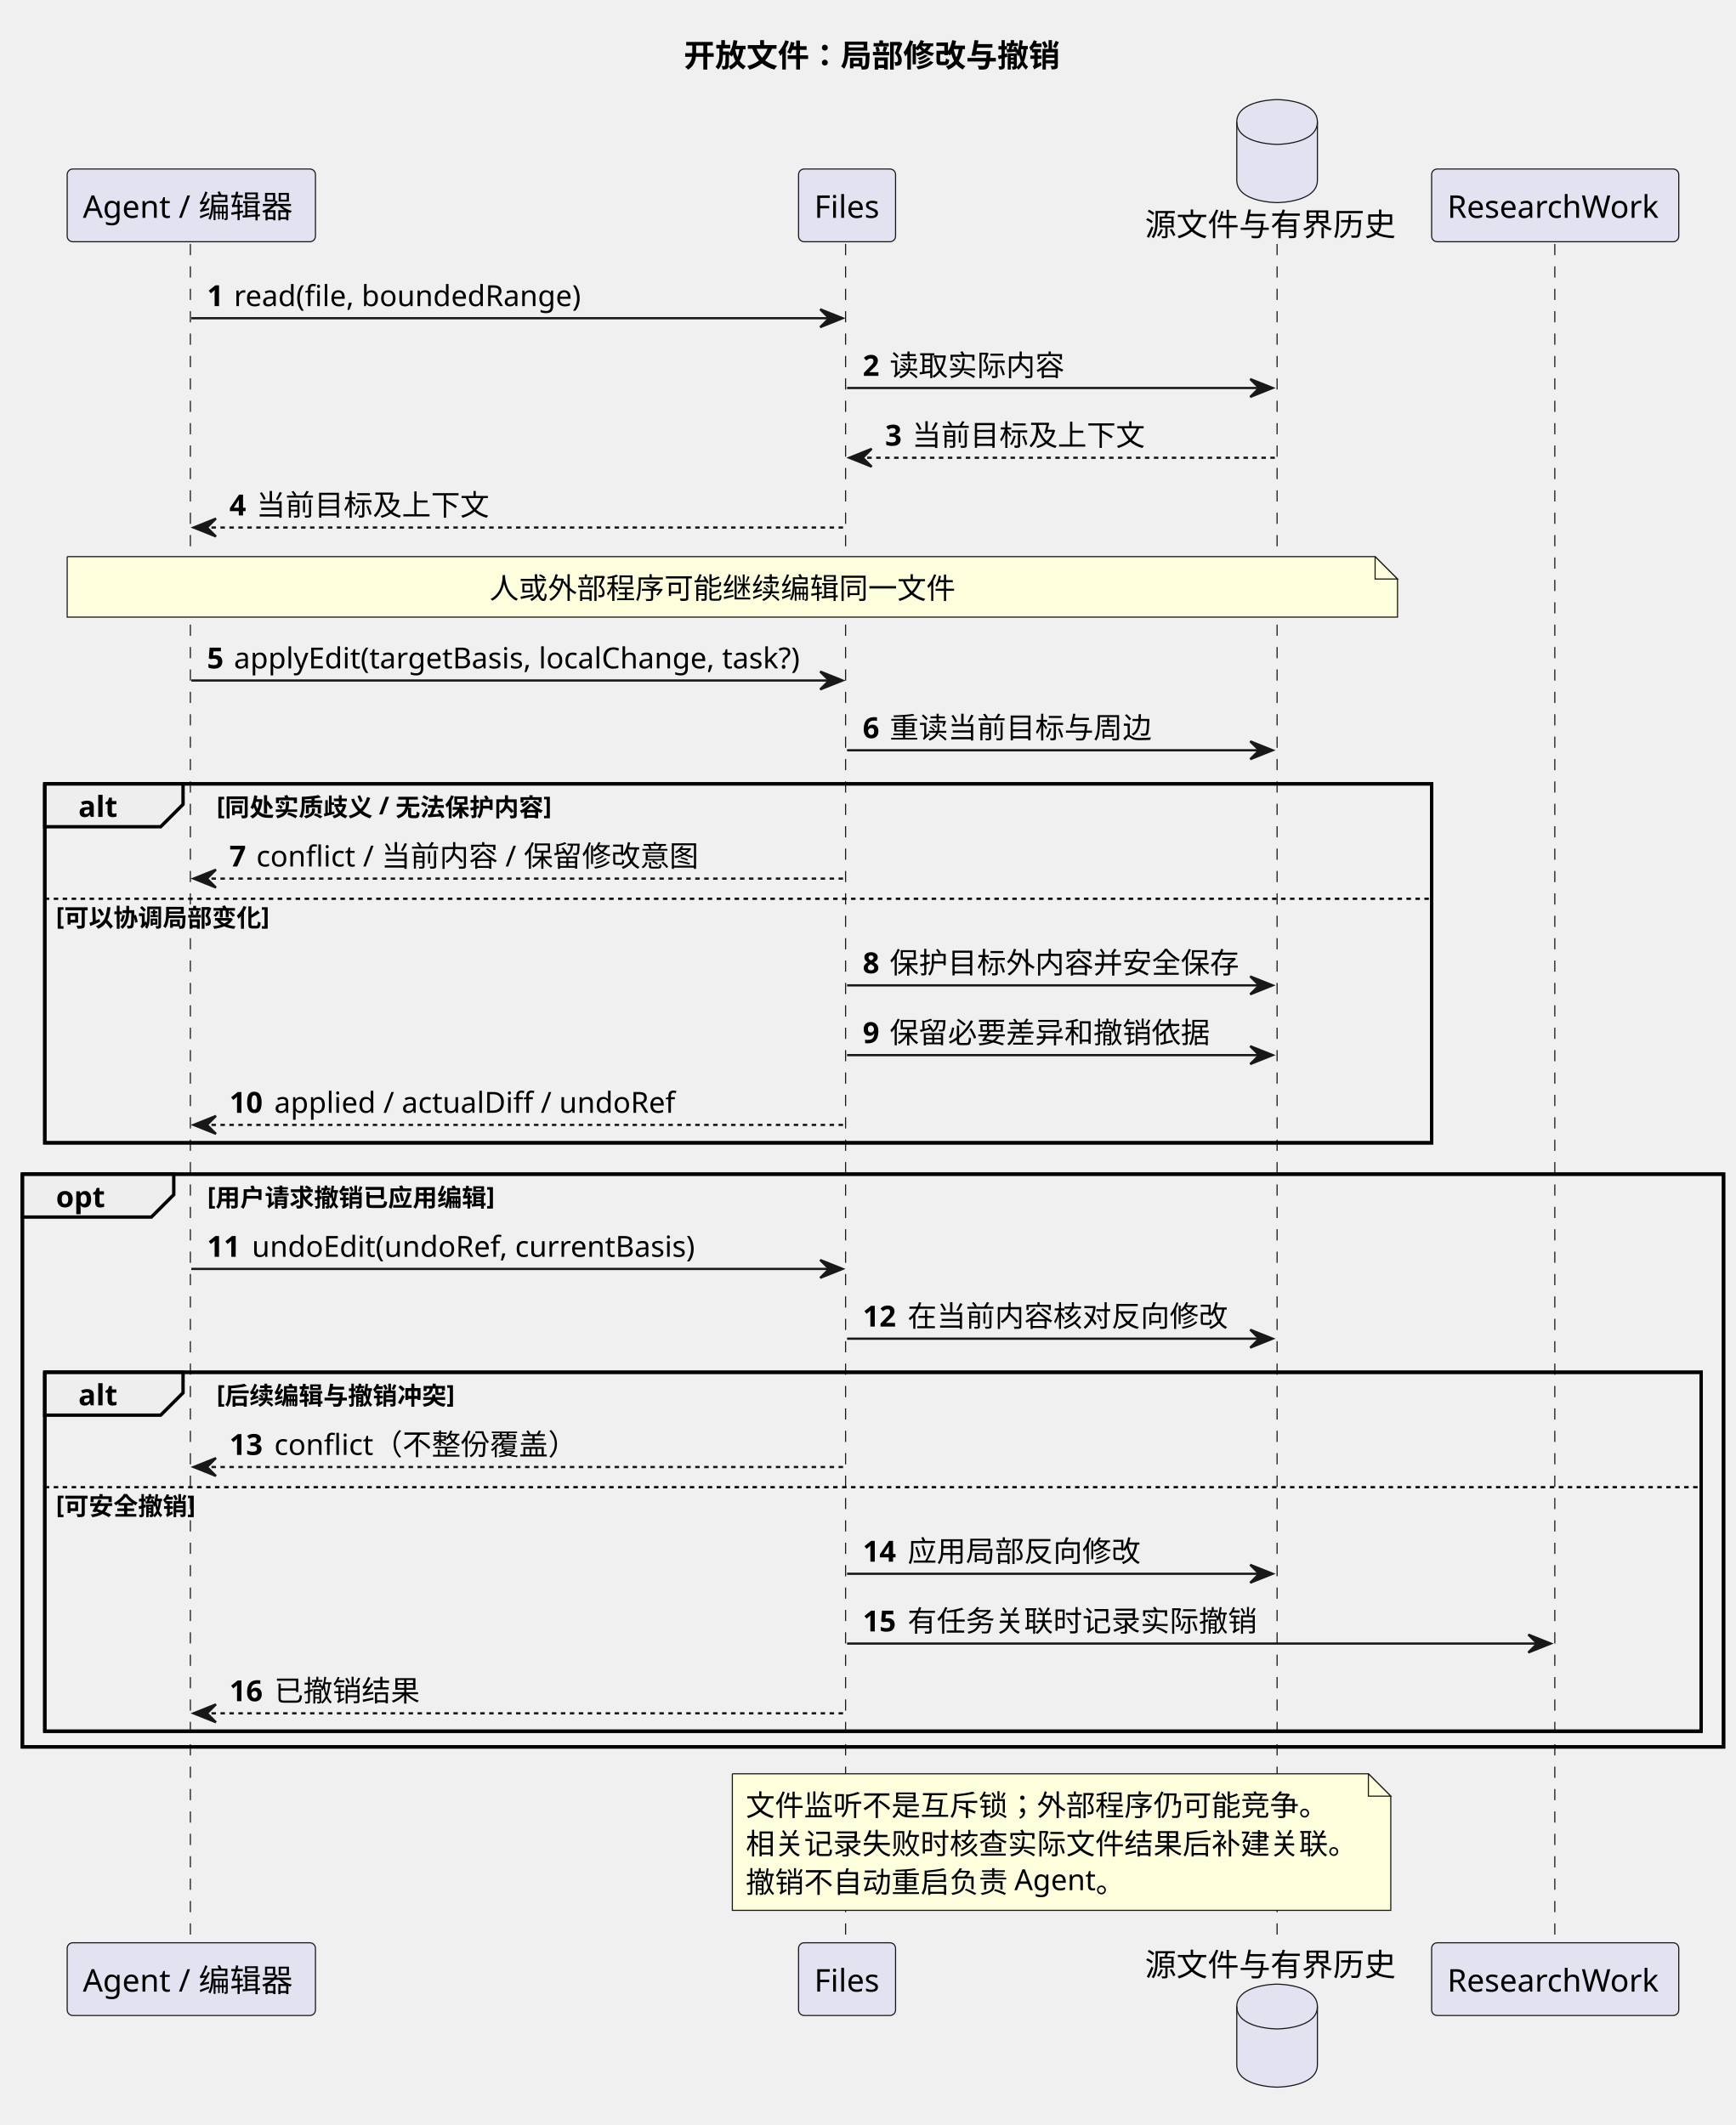
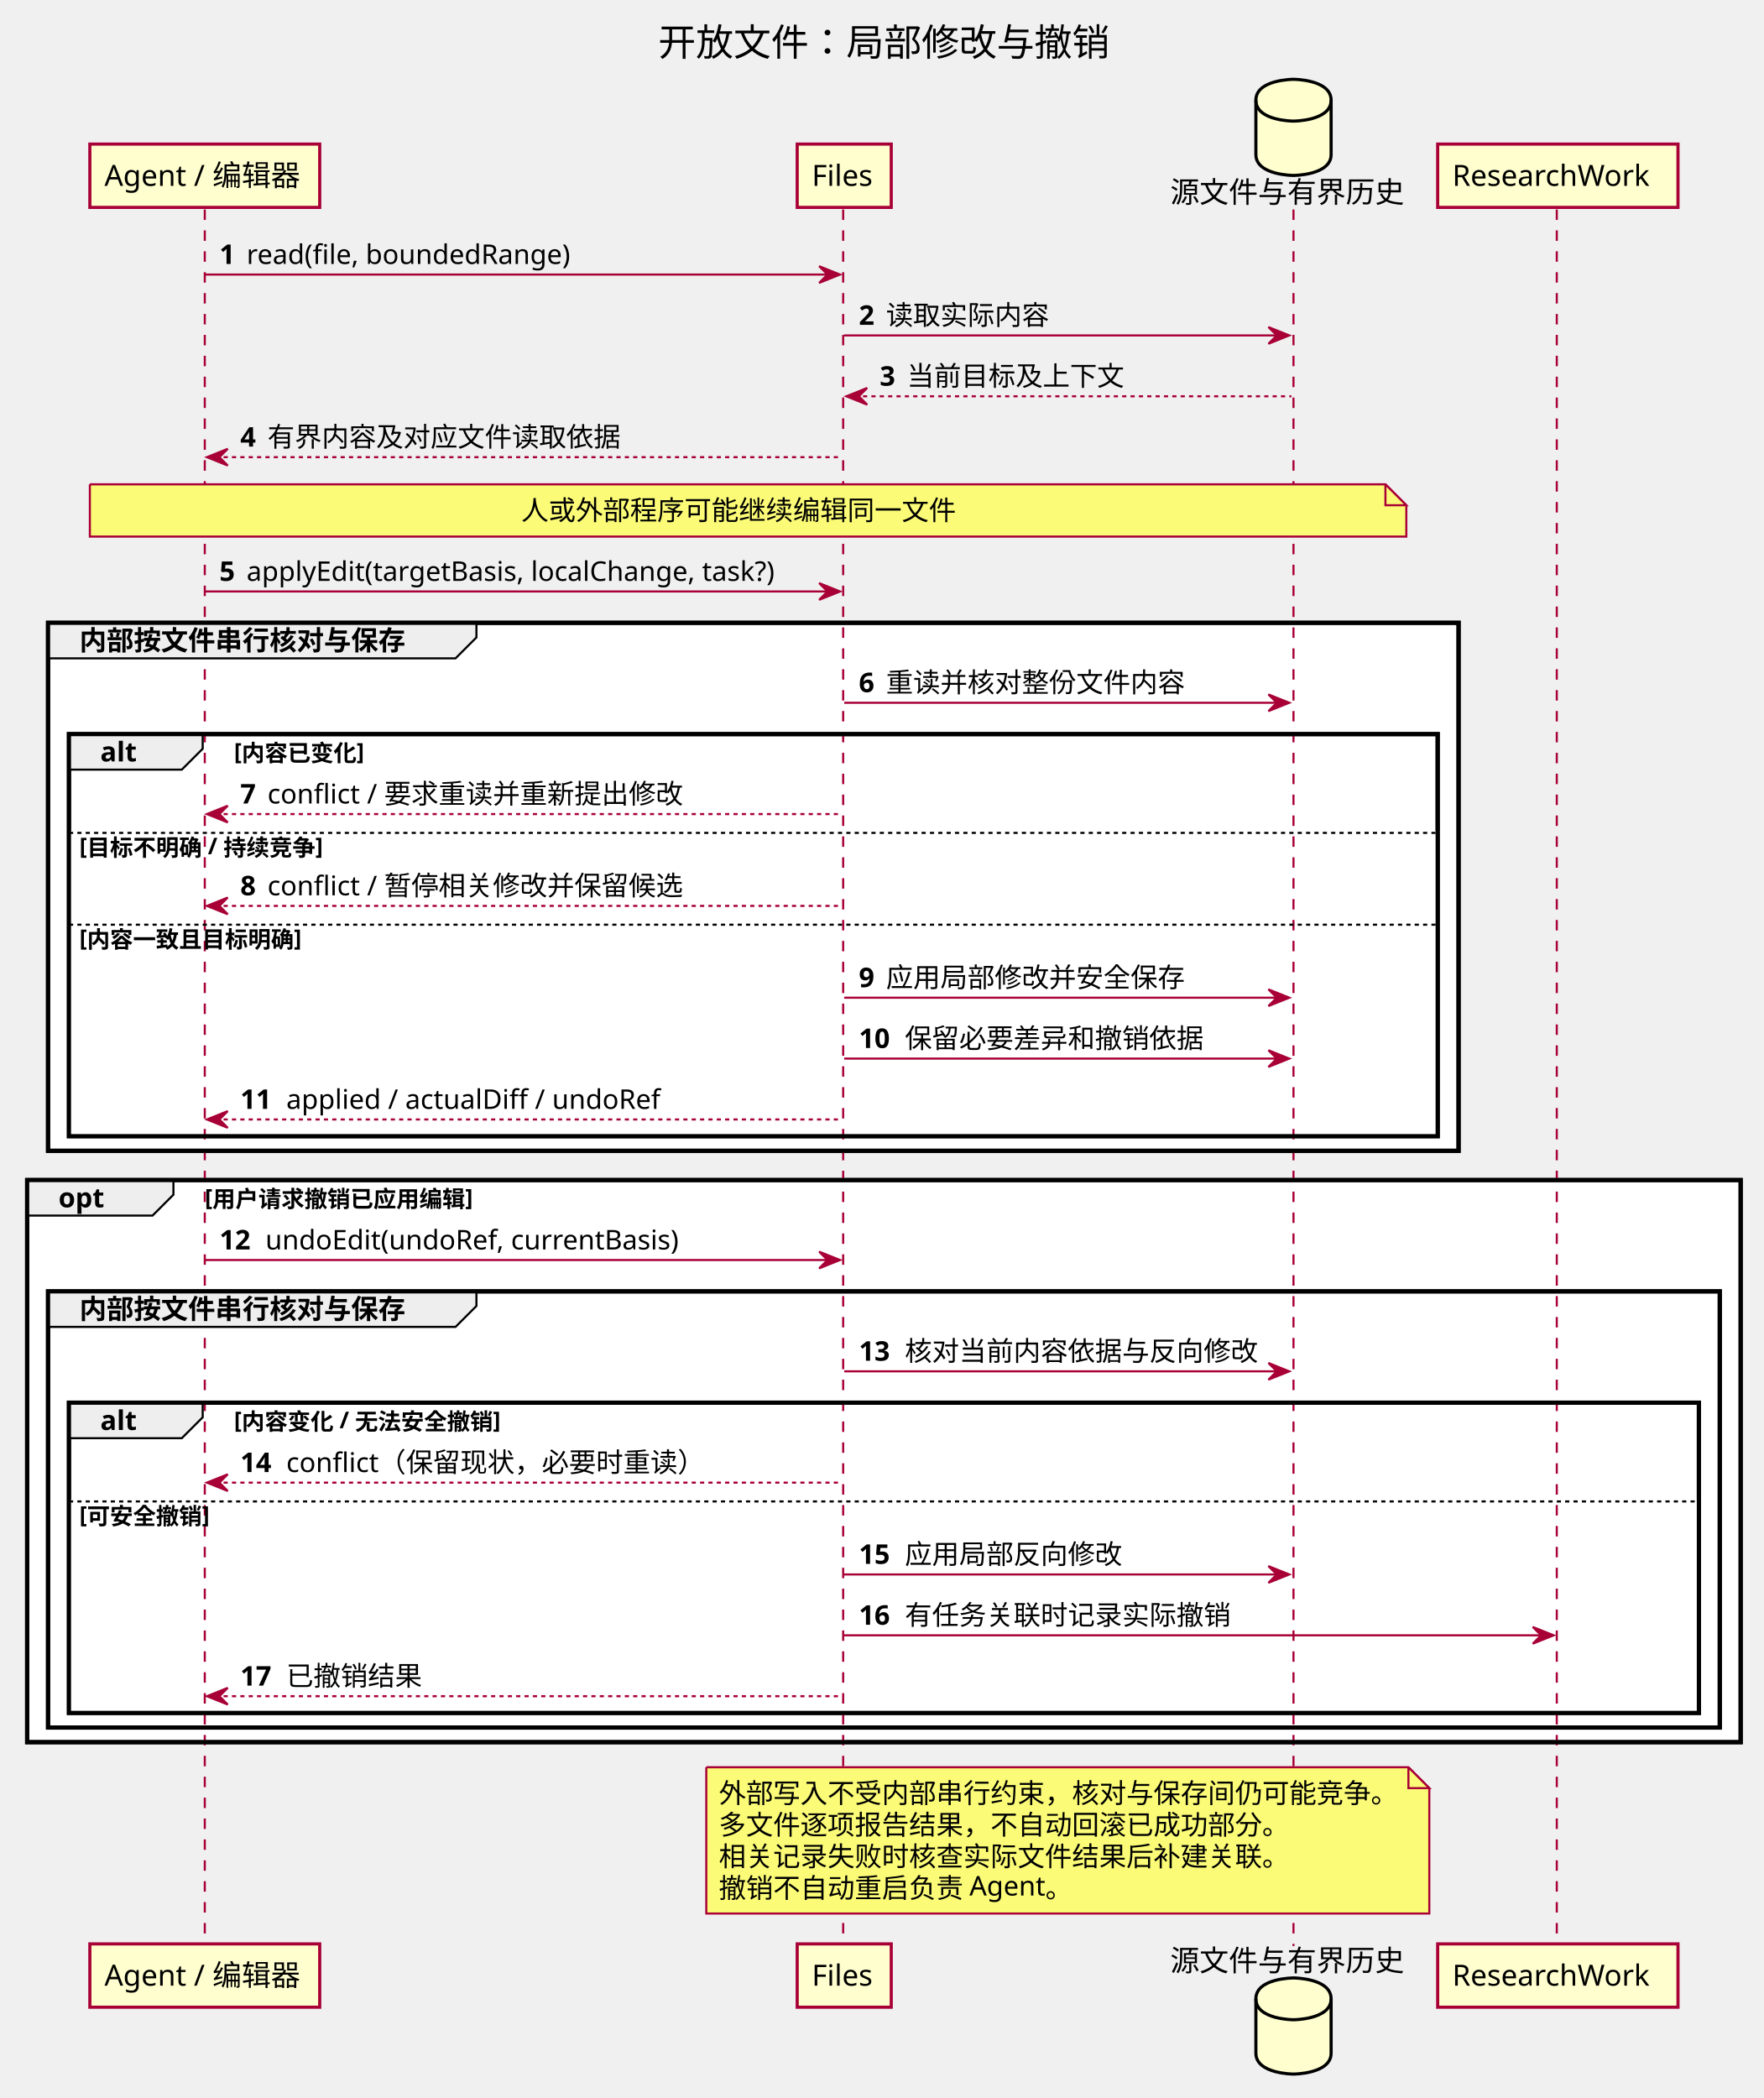
- <svg xmlns="http://www.w3.org/2000/svg" contentStyleType="text/css" data-diagram-type="SEQUENCE" height="949px" preserveAspectRatio="none" style="width:775px;height:949px;background:#FFFFFF;" version="1.1" viewBox="0 0 775 949" width="775px" zoomAndPan="magnify">
+ <svg xmlns="http://www.w3.org/2000/svg" contentScriptType="application/ecmascript" contentStyleType="text/css" height="1004px" preserveAspectRatio="none" style="width:844px;height:1004px;" version="1.1" viewBox="0 0 844 1004" width="844px" zoomAndPan="magnify">
  <defs />
  <g>
-     <text fill="#000000" font-family="Microsoft YaHei" font-size="14" font-weight="bold" lengthAdjust="spacing" textLength="168" x="305.292" y="29.814">开放文件：局部修改与撤销</text>
-     <rect fill="none" height="160.307" style="stroke:#000000;stroke-width:1.5;" width="619.239" x="20" y="350.059" />
-     <rect fill="none" height="255.78" style="stroke:#000000;stroke-width:1.5;" width="759.585" x="10" y="524.366" />
-     <rect fill="none" height="160.307" style="stroke:#000000;stroke-width:1.5;" width="739.585" x="20" y="612.839" />
-     <g class="participant-lifeline" data-entity-uid="part1" data-qualified-name="Caller" id="part1-lifeline">
-       <g>
-         <rect fill="#000000" fill-opacity="0" height="759.664" width="8" x="81.429" y="108.955" />
-         <line style="stroke:#181818;stroke-width:0.5;stroke-dasharray:5,5;" x1="85" x2="85" y1="108.955" y2="868.619" />
-       </g>
-     </g>
-     <g class="participant-lifeline" data-entity-uid="part2" data-qualified-name="Files" id="part2-lifeline">
-       <g>
-         <rect fill="#000000" fill-opacity="0" height="759.664" width="8" x="374.222" y="108.955" />
-         <line style="stroke:#181818;stroke-width:0.5;stroke-dasharray:5,5;" x1="377.565" x2="377.565" y1="108.955" y2="868.619" />
-       </g>
-     </g>
-     <g class="participant-lifeline" data-entity-uid="part3" data-qualified-name="Disk" id="part3-lifeline">
-       <g>
-         <rect fill="#000000" fill-opacity="0" height="759.664" width="8" x="566.239" y="108.955" />
-         <line style="stroke:#181818;stroke-width:0.5;stroke-dasharray:5,5;" x1="570.239" x2="570.239" y1="108.955" y2="868.619" />
-       </g>
-     </g>
-     <g class="participant-lifeline" data-entity-uid="part4" data-qualified-name="Work" id="part4-lifeline">
-       <g>
-         <rect fill="#000000" fill-opacity="0" height="759.664" width="8" x="690.412" y="108.955" />
-         <line style="stroke:#181818;stroke-width:0.5;stroke-dasharray:5,5;" x1="694.239" x2="694.239" y1="108.955" y2="868.619" />
-       </g>
-     </g>
-     <g class="participant participant-head" data-entity-uid="part1" data-qualified-name="Caller" id="part1-head">
-       <rect fill="#E2E2F0" height="32.477" rx="2.5" ry="2.5" style="stroke:#181818;stroke-width:0.5;" width="110.858" x="30" y="75.478" />
-       <text fill="#000000" font-family="Microsoft YaHei" font-size="14" lengthAdjust="spacing" textLength="96.858" x="37" y="97.291">Agent / 编辑器</text>
-     </g>
-     <g class="participant participant-tail" data-entity-uid="part1" data-qualified-name="Caller" id="part1-tail">
-       <rect fill="#E2E2F0" height="32.477" rx="2.5" ry="2.5" style="stroke:#181818;stroke-width:0.5;" width="110.858" x="30" y="867.619" />
-       <text fill="#000000" font-family="Microsoft YaHei" font-size="14" lengthAdjust="spacing" textLength="96.858" x="37" y="889.432">Agent / 编辑器</text>
-     </g>
-     <g class="participant participant-head" data-entity-uid="part2" data-qualified-name="Files" id="part2-head">
-       <rect fill="#E2E2F0" height="32.477" rx="2.5" ry="2.5" style="stroke:#181818;stroke-width:0.5;" width="43.312" x="356.565" y="75.478" />
-       <text fill="#000000" font-family="Microsoft YaHei" font-size="14" lengthAdjust="spacing" textLength="29.312" x="363.565" y="97.291">Files</text>
-     </g>
-     <g class="participant participant-tail" data-entity-uid="part2" data-qualified-name="Files" id="part2-tail">
-       <rect fill="#E2E2F0" height="32.477" rx="2.5" ry="2.5" style="stroke:#181818;stroke-width:0.5;" width="43.312" x="356.565" y="867.619" />
-       <text fill="#000000" font-family="Microsoft YaHei" font-size="14" lengthAdjust="spacing" textLength="29.312" x="363.565" y="889.432">Files</text>
-     </g>
-     <g class="participant participant-head" data-entity-uid="part3" data-qualified-name="Disk" id="part3-head">
-       <text fill="#000000" font-family="Microsoft YaHei" font-size="14" lengthAdjust="spacing" textLength="112" x="511.239" y="105.291">源文件与有界历史</text>
-       <path d="M552.239,54.477 C552.239,44.477 570.239,44.477 570.239,44.477 C570.239,44.477 588.239,44.477 588.239,54.477 L588.239,80.478 C588.239,90.478 570.239,90.478 570.239,90.478 C570.239,90.478 552.239,90.478 552.239,80.478 L552.239,54.477" fill="#E2E2F0" style="stroke:#181818;stroke-width:0.5;" />
-       <path d="M552.239,54.477 C552.239,64.478 570.239,64.478 570.239,64.478 C570.239,64.478 588.239,64.478 588.239,54.477" fill="none" style="stroke:#181818;stroke-width:0.5;" />
-     </g>
-     <g class="participant participant-tail" data-entity-uid="part3" data-qualified-name="Disk" id="part3-tail">
-       <text fill="#000000" font-family="Microsoft YaHei" font-size="14" lengthAdjust="spacing" textLength="112" x="511.239" y="882.432">源文件与有界历史</text>
-       <path d="M552.239,896.096 C552.239,886.096 570.239,886.096 570.239,886.096 C570.239,886.096 588.239,886.096 588.239,896.096 L588.239,922.096 C588.239,932.096 570.239,932.096 570.239,932.096 C570.239,932.096 552.239,932.096 552.239,922.096 L552.239,896.096" fill="#E2E2F0" style="stroke:#181818;stroke-width:0.5;" />
-       <path d="M552.239,896.096 C552.239,906.096 570.239,906.096 570.239,906.096 C570.239,906.096 588.239,906.096 588.239,896.096" fill="none" style="stroke:#181818;stroke-width:0.5;" />
-     </g>
-     <g class="participant participant-head" data-entity-uid="part4" data-qualified-name="Work" id="part4-head">
-       <rect fill="#E2E2F0" height="32.477" rx="2.5" ry="2.5" style="stroke:#181818;stroke-width:0.5;" width="110.346" x="639.239" y="75.478" />
-       <text fill="#000000" font-family="Microsoft YaHei" font-size="14" lengthAdjust="spacing" textLength="96.346" x="646.239" y="97.291">ResearchWork</text>
-     </g>
-     <g class="participant participant-tail" data-entity-uid="part4" data-qualified-name="Work" id="part4-tail">
-       <rect fill="#E2E2F0" height="32.477" rx="2.5" ry="2.5" style="stroke:#181818;stroke-width:0.5;" width="110.346" x="639.239" y="867.619" />
-       <text fill="#000000" font-family="Microsoft YaHei" font-size="14" lengthAdjust="spacing" textLength="96.346" x="646.239" y="889.432">ResearchWork</text>
-     </g>
-     <g class="message" data-entity-1="part1" data-entity-2="part2" id="msg1">
-       <polygon fill="#181818" points="366.222,138.113,376.222,142.113,366.222,146.113,370.222,142.113" style="stroke:#181818;stroke-width:1;" />
-       <line style="stroke:#181818;stroke-width:1;" x1="85.429" x2="372.222" y1="142.113" y2="142.113" />
-       <text fill="#000000" font-family="Microsoft YaHei" font-size="13" font-weight="bold" lengthAdjust="spacing" textLength="8.017" x="92.429" y="136.71">1</text>
-       <text fill="#000000" font-family="Microsoft YaHei" font-size="13" lengthAdjust="spacing" textLength="158.273" x="104.446" y="136.71">read(file, boundedRange)</text>
-     </g>
-     <g class="message" data-entity-1="part2" data-entity-2="part3" id="msg2">
-       <polygon fill="#181818" points="558.239,169.27,568.239,173.27,558.239,177.27,562.239,173.27" style="stroke:#181818;stroke-width:1;" />
-       <line style="stroke:#181818;stroke-width:1;" x1="378.222" x2="564.239" y1="173.27" y2="173.27" />
-       <text fill="#000000" font-family="Microsoft YaHei" font-size="13" font-weight="bold" lengthAdjust="spacing" textLength="8.017" x="385.222" y="167.868">2</text>
-       <text fill="#000000" font-family="Microsoft YaHei" font-size="13" lengthAdjust="spacing" textLength="78" x="397.239" y="167.868">读取实际内容</text>
-     </g>
-     <g class="message" data-entity-1="part3" data-entity-2="part2" id="msg3">
-       <polygon fill="#181818" points="389.222,200.428,379.222,204.428,389.222,208.428,385.222,204.428" style="stroke:#181818;stroke-width:1;" />
-       <line style="stroke:#181818;stroke-width:1;stroke-dasharray:2,2;" x1="383.222" x2="569.239" y1="204.428" y2="204.428" />
-       <text fill="#000000" font-family="Microsoft YaHei" font-size="13" font-weight="bold" lengthAdjust="spacing" textLength="8.017" x="395.222" y="199.026">3</text>
-       <text fill="#000000" font-family="Microsoft YaHei" font-size="13" lengthAdjust="spacing" textLength="104" x="407.239" y="199.026">当前目标及上下文</text>
-     </g>
-     <g class="message" data-entity-1="part2" data-entity-2="part1" id="msg4">
-       <polygon fill="#181818" points="96.429,231.586,86.429,235.586,96.429,239.586,92.429,235.586" style="stroke:#181818;stroke-width:1;" />
-       <line style="stroke:#181818;stroke-width:1;stroke-dasharray:2,2;" x1="90.429" x2="377.222" y1="235.586" y2="235.586" />
-       <text fill="#000000" font-family="Microsoft YaHei" font-size="13" font-weight="bold" lengthAdjust="spacing" textLength="8.017" x="102.429" y="230.184">4</text>
-       <text fill="#000000" font-family="Microsoft YaHei" font-size="13" lengthAdjust="spacing" textLength="104" x="114.446" y="230.184">当前目标及上下文</text>
-     </g>
-     <path d="M30,248.586 L30,275.586 L624,275.586 L624,258.586 L614,248.586 L30,248.586" fill="#FEFFDD" style="stroke:#181818;stroke-width:0.5;" />
-     <path d="M614,248.586 L614,258.586 L624,258.586 L614,248.586" fill="#FEFFDD" style="stroke:#181818;stroke-width:0.5;" />
-     <text fill="#000000" font-family="Microsoft YaHei" font-size="13" lengthAdjust="spacing" textLength="208" x="218.619" y="267.341">人或外部程序可能继续编辑同一文件</text>
-     <g class="message" data-entity-1="part1" data-entity-2="part2" id="msg5">
-       <polygon fill="#181818" points="366.222,299.901,376.222,303.901,366.222,307.901,370.222,303.901" style="stroke:#181818;stroke-width:1;" />
-       <line style="stroke:#181818;stroke-width:1;" x1="85.429" x2="372.222" y1="303.901" y2="303.901" />
-       <text fill="#000000" font-family="Microsoft YaHei" font-size="13" font-weight="bold" lengthAdjust="spacing" textLength="8.017" x="92.429" y="298.499">5</text>
-       <text fill="#000000" font-family="Microsoft YaHei" font-size="13" lengthAdjust="spacing" textLength="256.775" x="104.446" y="298.499">applyEdit(targetBasis, localChange, task?)</text>
-     </g>
-     <g class="message" data-entity-1="part2" data-entity-2="part3" id="msg6">
-       <polygon fill="#181818" points="558.239,331.059,568.239,335.059,558.239,339.059,562.239,335.059" style="stroke:#181818;stroke-width:1;" />
-       <line style="stroke:#181818;stroke-width:1;" x1="378.222" x2="564.239" y1="335.059" y2="335.059" />
-       <text fill="#000000" font-family="Microsoft YaHei" font-size="13" font-weight="bold" lengthAdjust="spacing" textLength="8.017" x="385.222" y="329.657">6</text>
-       <text fill="#000000" font-family="Microsoft YaHei" font-size="13" lengthAdjust="spacing" textLength="117" x="397.239" y="329.657">重读当前目标与周边</text>
-     </g>
-     <path d="M20,350.059 L81.739,350.059 L81.739,359.217 L71.739,369.217 L20,369.217 L20,350.059" fill="#EEEEEE" style="stroke:#000000;stroke-width:1.5;" />
-     <rect fill="none" height="160.307" style="stroke:#000000;stroke-width:1.5;" width="619.239" x="20" y="350.059" />
-     <text fill="#000000" font-family="Microsoft YaHei" font-size="13" font-weight="bold" lengthAdjust="spacing" textLength="16.739" x="35" y="364.815">alt</text>
-     <text fill="#000000" font-family="Microsoft YaHei" font-size="11" font-weight="bold" lengthAdjust="spacing" textLength="152.324" x="96.739" y="363.698">[同处实质歧义 / 无法保护内容]</text>
-     <g class="message" data-entity-1="part2" data-entity-2="part1" id="msg7">
-       <polygon fill="#181818" points="96.429,388.375,86.429,392.375,96.429,396.375,92.429,392.375" style="stroke:#181818;stroke-width:1;" />
-       <line style="stroke:#181818;stroke-width:1;stroke-dasharray:2,2;" x1="90.429" x2="377.222" y1="392.375" y2="392.375" />
-       <text fill="#000000" font-family="Microsoft YaHei" font-size="13" font-weight="bold" lengthAdjust="spacing" textLength="8.017" x="102.429" y="386.972">7</text>
-       <text fill="#000000" font-family="Microsoft YaHei" font-size="13" lengthAdjust="spacing" textLength="202.078" x="114.446" y="386.972">conflict / 当前内容 / 保留修改意图</text>
-     </g>
-     <line style="stroke:#000000;stroke-width:1;stroke-dasharray:2,2;" x1="20" x2="639.239" y1="401.375" y2="401.375" />
-     <text fill="#000000" font-family="Microsoft YaHei" font-size="11" font-weight="bold" lengthAdjust="spacing" textLength="96.572" x="25" y="413.014">[可以协调局部变化]</text>
-     <g class="message" data-entity-1="part2" data-entity-2="part3" id="msg8">
-       <polygon fill="#181818" points="558.239,436.05,568.239,440.05,558.239,444.05,562.239,440.05" style="stroke:#181818;stroke-width:1;" />
-       <line style="stroke:#181818;stroke-width:1;" x1="378.222" x2="564.239" y1="440.05" y2="440.05" />
-       <text fill="#000000" font-family="Microsoft YaHei" font-size="13" font-weight="bold" lengthAdjust="spacing" textLength="8.017" x="385.222" y="434.648">8</text>
-       <text fill="#000000" font-family="Microsoft YaHei" font-size="13" lengthAdjust="spacing" textLength="156" x="397.239" y="434.648">保护目标外内容并安全保存</text>
-     </g>
-     <g class="message" data-entity-1="part2" data-entity-2="part3" id="msg9">
-       <polygon fill="#181818" points="558.239,467.208,568.239,471.208,558.239,475.208,562.239,471.208" style="stroke:#181818;stroke-width:1;" />
-       <line style="stroke:#181818;stroke-width:1;" x1="378.222" x2="564.239" y1="471.208" y2="471.208" />
-       <text fill="#000000" font-family="Microsoft YaHei" font-size="13" font-weight="bold" lengthAdjust="spacing" textLength="8.017" x="385.222" y="465.806">9</text>
-       <text fill="#000000" font-family="Microsoft YaHei" font-size="13" lengthAdjust="spacing" textLength="143" x="397.239" y="465.806">保留必要差异和撤销依据</text>
-     </g>
-     <g class="message" data-entity-1="part2" data-entity-2="part1" id="msg10">
-       <polygon fill="#181818" points="96.429,498.366,86.429,502.366,96.429,506.366,92.429,502.366" style="stroke:#181818;stroke-width:1;" />
-       <line style="stroke:#181818;stroke-width:1;stroke-dasharray:2,2;" x1="90.429" x2="377.222" y1="502.366" y2="502.366" />
-       <text fill="#000000" font-family="Microsoft YaHei" font-size="13" font-weight="bold" lengthAdjust="spacing" textLength="16.034" x="102.429" y="496.963">10</text>
-       <text fill="#000000" font-family="Microsoft YaHei" font-size="13" lengthAdjust="spacing" textLength="185.447" x="122.463" y="496.963">applied / actualDiff / undoRef</text>
-     </g>
-     <path d="M10,524.366 L77.585,524.366 L77.585,533.523 L67.585,543.523 L10,543.523 L10,524.366" fill="#EEEEEE" style="stroke:#000000;stroke-width:1.5;" />
-     <rect fill="none" height="255.78" style="stroke:#000000;stroke-width:1.5;" width="759.585" x="10" y="524.366" />
-     <text fill="#000000" font-family="Microsoft YaHei" font-size="13" font-weight="bold" lengthAdjust="spacing" textLength="22.585" x="25" y="539.121">opt</text>
-     <text fill="#000000" font-family="Microsoft YaHei" font-size="11" font-weight="bold" lengthAdjust="spacing" textLength="129.572" x="92.585" y="538.005">[用户请求撤销已应用编辑]</text>
-     <g class="message" data-entity-1="part1" data-entity-2="part2" id="msg11">
-       <polygon fill="#181818" points="366.222,562.681,376.222,566.681,366.222,570.681,370.222,566.681" style="stroke:#181818;stroke-width:1;" />
-       <line style="stroke:#181818;stroke-width:1;" x1="85.429" x2="372.222" y1="566.681" y2="566.681" />
-       <text fill="#000000" font-family="Microsoft YaHei" font-size="13" font-weight="bold" lengthAdjust="spacing" textLength="16.034" x="92.429" y="561.279">11</text>
-       <text fill="#000000" font-family="Microsoft YaHei" font-size="13" lengthAdjust="spacing" textLength="200.523" x="112.463" y="561.279">undoEdit(undoRef, currentBasis)</text>
-     </g>
-     <g class="message" data-entity-1="part2" data-entity-2="part3" id="msg12">
-       <polygon fill="#181818" points="558.239,593.839,568.239,597.839,558.239,601.839,562.239,597.839" style="stroke:#181818;stroke-width:1;" />
-       <line style="stroke:#181818;stroke-width:1;" x1="378.222" x2="564.239" y1="597.839" y2="597.839" />
-       <text fill="#000000" font-family="Microsoft YaHei" font-size="13" font-weight="bold" lengthAdjust="spacing" textLength="16.034" x="385.222" y="592.437">12</text>
-       <text fill="#000000" font-family="Microsoft YaHei" font-size="13" lengthAdjust="spacing" textLength="143" x="405.256" y="592.437">在当前内容核对反向修改</text>
-     </g>
-     <path d="M20,612.839 L81.739,612.839 L81.739,621.997 L71.739,631.997 L20,631.997 L20,612.839" fill="#EEEEEE" style="stroke:#000000;stroke-width:1.5;" />
-     <rect fill="none" height="160.307" style="stroke:#000000;stroke-width:1.5;" width="739.585" x="20" y="612.839" />
-     <text fill="#000000" font-family="Microsoft YaHei" font-size="13" font-weight="bold" lengthAdjust="spacing" textLength="16.739" x="35" y="627.594">alt</text>
-     <text fill="#000000" font-family="Microsoft YaHei" font-size="11" font-weight="bold" lengthAdjust="spacing" textLength="107.572" x="96.739" y="626.478">[后续编辑与撤销冲突]</text>
-     <g class="message" data-entity-1="part2" data-entity-2="part1" id="msg13">
-       <polygon fill="#181818" points="96.429,651.154,86.429,655.154,96.429,659.154,92.429,655.154" style="stroke:#181818;stroke-width:1;" />
-       <line style="stroke:#181818;stroke-width:1;stroke-dasharray:2,2;" x1="90.429" x2="377.222" y1="655.154" y2="655.154" />
-       <text fill="#000000" font-family="Microsoft YaHei" font-size="13" font-weight="bold" lengthAdjust="spacing" textLength="16.034" x="102.429" y="649.752">13</text>
-       <text fill="#000000" font-family="Microsoft YaHei" font-size="13" lengthAdjust="spacing" textLength="136.583" x="122.463" y="649.752">conflict（不整份覆盖）</text>
-     </g>
-     <line style="stroke:#000000;stroke-width:1;stroke-dasharray:2,2;" x1="20" x2="759.585" y1="664.154" y2="664.154" />
-     <text fill="#000000" font-family="Microsoft YaHei" font-size="11" font-weight="bold" lengthAdjust="spacing" textLength="63.572" x="25" y="675.793">[可安全撤销]</text>
-     <g class="message" data-entity-1="part2" data-entity-2="part3" id="msg14">
-       <polygon fill="#181818" points="558.239,698.83,568.239,702.83,558.239,706.83,562.239,702.83" style="stroke:#181818;stroke-width:1;" />
-       <line style="stroke:#181818;stroke-width:1;" x1="378.222" x2="564.239" y1="702.83" y2="702.83" />
-       <text fill="#000000" font-family="Microsoft YaHei" font-size="13" font-weight="bold" lengthAdjust="spacing" textLength="16.034" x="385.222" y="697.428">14</text>
-       <text fill="#000000" font-family="Microsoft YaHei" font-size="13" lengthAdjust="spacing" textLength="104" x="405.256" y="697.428">应用局部反向修改</text>
-     </g>
-     <g class="message" data-entity-1="part2" data-entity-2="part4" id="msg15">
-       <polygon fill="#181818" points="682.412,729.988,692.412,733.988,682.412,737.988,686.412,733.988" style="stroke:#181818;stroke-width:1;" />
-       <line style="stroke:#181818;stroke-width:1;" x1="378.222" x2="688.412" y1="733.988" y2="733.988" />
-       <text fill="#000000" font-family="Microsoft YaHei" font-size="13" font-weight="bold" lengthAdjust="spacing" textLength="16.034" x="385.222" y="728.585">15</text>
-       <text fill="#000000" font-family="Microsoft YaHei" font-size="13" lengthAdjust="spacing" textLength="156" x="405.256" y="728.585">有任务关联时记录实际撤销</text>
-     </g>
-     <g class="message" data-entity-1="part2" data-entity-2="part1" id="msg16">
-       <polygon fill="#181818" points="96.429,761.145,86.429,765.145,96.429,769.145,92.429,765.145" style="stroke:#181818;stroke-width:1;" />
-       <line style="stroke:#181818;stroke-width:1;stroke-dasharray:2,2;" x1="90.429" x2="377.222" y1="765.145" y2="765.145" />
-       <text fill="#000000" font-family="Microsoft YaHei" font-size="13" font-weight="bold" lengthAdjust="spacing" textLength="16.034" x="102.429" y="759.743">16</text>
-       <text fill="#000000" font-family="Microsoft YaHei" font-size="13" lengthAdjust="spacing" textLength="65" x="122.463" y="759.743">已撤销结果</text>
-     </g>
-     <path d="M327,792.145 L327,853.145 L621,853.145 L621,802.145 L611,792.145 L327,792.145" fill="#FEFFDD" style="stroke:#181818;stroke-width:0.5;" />
-     <path d="M611,792.145 L611,802.145 L621,802.145 L611,792.145" fill="#FEFFDD" style="stroke:#181818;stroke-width:0.5;" />
-     <text fill="#000000" font-family="Microsoft YaHei" font-size="13" lengthAdjust="spacing" textLength="260" x="333" y="810.901">文件监听不是互斥锁；外部程序仍可能竞争。</text>
-     <text fill="#000000" font-family="Microsoft YaHei" font-size="13" lengthAdjust="spacing" textLength="273" x="333" y="828.059">相关记录失败时核查实际文件结果后补建关联。</text>
-     <text fill="#000000" font-family="Microsoft YaHei" font-size="13" lengthAdjust="spacing" textLength="171.539" x="333" y="845.216">撤销不自动重启负责 Agent。</text>
+     <text fill="#000000" font-family="Microsoft YaHei" font-size="18" lengthAdjust="spacingAndGlyphs" textLength="216" x="315" y="26.708">开放文件：局部修改与撤销</text>
+     <rect fill="#FFFFFF" height="252.672" style="stroke: #000000; stroke-width: 2.0;" width="675" x="23" y="298.047" />
+     <rect fill="#FFFFFF" height="192.406" style="stroke: #000000; stroke-width: 2.0;" width="655" x="33" y="351.312" />
+     <rect fill="#FFFFFF" height="43.938" style="stroke: none; stroke-width: 1.0;" width="655" x="33" y="397.578" />
+     <rect fill="#FFFFFF" height="102.203" style="stroke: none; stroke-width: 1.0;" width="655" x="33" y="441.516" />
+     <rect fill="#FFFFFF" height="269" style="stroke: #000000; stroke-width: 2.0;" width="820" x="13" y="564.719" />
+     <rect fill="#FFFFFF" height="208.734" style="stroke: #000000; stroke-width: 2.0;" width="800" x="23" y="617.984" />
+     <rect fill="#FFFFFF" height="148.469" style="stroke: #000000; stroke-width: 2.0;" width="780" x="33" y="671.25" />
+     <rect fill="#FFFFFF" height="102.203" style="stroke: none; stroke-width: 1.0;" width="780" x="33" y="717.516" />
+     <line style="stroke: #A80036; stroke-width: 1.0; stroke-dasharray: 5.0,5.0;" x1="98" x2="98" y1="100.25" y2="931.25" />
+     <line style="stroke: #A80036; stroke-width: 1.0; stroke-dasharray: 5.0,5.0;" x1="403.5" x2="403.5" y1="100.25" y2="931.25" />
+     <line style="stroke: #A80036; stroke-width: 1.0; stroke-dasharray: 5.0,5.0;" x1="619" x2="619" y1="100.25" y2="931.25" />
+     <line style="stroke: #A80036; stroke-width: 1.0; stroke-dasharray: 5.0,5.0;" x1="745" x2="745" y1="100.25" y2="931.25" />
+     <rect fill="#FEFECE" height="30.297" style="stroke: #A80036; stroke-width: 1.5;" width="110" x="43" y="68.953" />
+     <text fill="#000000" font-family="Microsoft YaHei" font-size="14" lengthAdjust="spacingAndGlyphs" textLength="96" x="50" y="88.948">Agent / 编辑器</text>
+     <rect fill="#FEFECE" height="30.297" style="stroke: #A80036; stroke-width: 1.5;" width="110" x="43" y="930.25" />
+     <text fill="#000000" font-family="Microsoft YaHei" font-size="14" lengthAdjust="spacingAndGlyphs" textLength="96" x="50" y="950.245">Agent / 编辑器</text>
+     <rect fill="#FEFECE" height="30.297" style="stroke: #A80036; stroke-width: 1.5;" width="45" x="381.5" y="68.953" />
+     <text fill="#000000" font-family="Microsoft YaHei" font-size="14" lengthAdjust="spacingAndGlyphs" textLength="31" x="388.5" y="88.948">Files</text>
+     <rect fill="#FEFECE" height="30.297" style="stroke: #A80036; stroke-width: 1.5;" width="45" x="381.5" y="930.25" />
+     <text fill="#000000" font-family="Microsoft YaHei" font-size="14" lengthAdjust="spacingAndGlyphs" textLength="31" x="388.5" y="950.245">Files</text>
+     <text fill="#000000" font-family="Microsoft YaHei" font-size="14" lengthAdjust="spacingAndGlyphs" textLength="112" x="560" y="96.948">源文件与有界历史</text>
+     <path d="M601,47.953 C601,37.953 619,37.953 619,37.953 C619,37.953 637,37.953 637,47.953 L637,73.953 C637,83.953 619,83.953 619,83.953 C619,83.953 601,83.953 601,73.953 L601,47.953 " fill="#FEFECE" style="stroke: #000000; stroke-width: 1.5;" />
+     <path d="M601,47.953 C601,57.953 619,57.953 619,57.953 C619,57.953 637,57.953 637,47.953 " fill="none" style="stroke: #000000; stroke-width: 1.5;" />
+     <text fill="#000000" font-family="Microsoft YaHei" font-size="14" lengthAdjust="spacingAndGlyphs" textLength="112" x="560" y="943.245">源文件与有界历史</text>
+     <path d="M601,956.547 C601,946.547 619,946.547 619,946.547 C619,946.547 637,946.547 637,956.547 L637,982.547 C637,992.547 619,992.547 619,992.547 C619,992.547 601,992.547 601,982.547 L601,956.547 " fill="#FEFECE" style="stroke: #000000; stroke-width: 1.5;" />
+     <path d="M601,956.547 C601,966.547 619,966.547 619,966.547 C619,966.547 637,966.547 637,956.547 " fill="none" style="stroke: #000000; stroke-width: 1.5;" />
+     <rect fill="#FEFECE" height="30.297" style="stroke: #A80036; stroke-width: 1.5;" width="115" x="688" y="68.953" />
+     <text fill="#000000" font-family="Microsoft YaHei" font-size="14" lengthAdjust="spacingAndGlyphs" textLength="101" x="695" y="88.948">ResearchWork</text>
+     <rect fill="#FEFECE" height="30.297" style="stroke: #A80036; stroke-width: 1.5;" width="115" x="688" y="930.25" />
+     <text fill="#000000" font-family="Microsoft YaHei" font-size="14" lengthAdjust="spacingAndGlyphs" textLength="101" x="695" y="950.245">ResearchWork</text>
+     <polygon fill="#A80036" points="392,127.383,402,131.383,392,135.383,396,131.383" style="stroke: #A80036; stroke-width: 1.0;" />
+     <line style="stroke: #A80036; stroke-width: 1.0;" x1="98" x2="398" y1="131.383" y2="131.383" />
+     <text fill="#000000" font-family="Microsoft YaHei" font-size="13" font-weight="bold" lengthAdjust="spacingAndGlyphs" textLength="9" x="105" y="126.317">1</text>
+     <text fill="#000000" font-family="Microsoft YaHei" font-size="13" lengthAdjust="spacingAndGlyphs" textLength="161" x="118" y="126.317">read(file, boundedRange)</text>
+     <polygon fill="#A80036" points="607,156.516,617,160.516,607,164.516,611,160.516" style="stroke: #A80036; stroke-width: 1.0;" />
+     <line style="stroke: #A80036; stroke-width: 1.0;" x1="404" x2="613" y1="160.516" y2="160.516" />
+     <text fill="#000000" font-family="Microsoft YaHei" font-size="13" font-weight="bold" lengthAdjust="spacingAndGlyphs" textLength="9" x="411" y="155.45">2</text>
+     <text fill="#000000" font-family="Microsoft YaHei" font-size="13" lengthAdjust="spacingAndGlyphs" textLength="78" x="424" y="155.45">读取实际内容</text>
+     <polygon fill="#A80036" points="415,185.648,405,189.648,415,193.648,411,189.648" style="stroke: #A80036; stroke-width: 1.0;" />
+     <line style="stroke: #A80036; stroke-width: 1.0; stroke-dasharray: 2.0,2.0;" x1="409" x2="618" y1="189.648" y2="189.648" />
+     <text fill="#000000" font-family="Microsoft YaHei" font-size="13" font-weight="bold" lengthAdjust="spacingAndGlyphs" textLength="9" x="421" y="184.583">3</text>
+     <text fill="#000000" font-family="Microsoft YaHei" font-size="13" lengthAdjust="spacingAndGlyphs" textLength="104" x="434" y="184.583">当前目标及上下文</text>
+     <polygon fill="#A80036" points="109,214.781,99,218.781,109,222.781,105,218.781" style="stroke: #A80036; stroke-width: 1.0;" />
+     <line style="stroke: #A80036; stroke-width: 1.0; stroke-dasharray: 2.0,2.0;" x1="103" x2="403" y1="218.781" y2="218.781" />
+     <text fill="#000000" font-family="Microsoft YaHei" font-size="13" font-weight="bold" lengthAdjust="spacingAndGlyphs" textLength="9" x="115" y="213.715">4</text>
+     <text fill="#000000" font-family="Microsoft YaHei" font-size="13" lengthAdjust="spacingAndGlyphs" textLength="169" x="128" y="213.715">有界内容及对应文件读取依据</text>
+     <path d="M43,231.781 L43,256.781 L673,256.781 L673,241.781 L663,231.781 L43,231.781 " fill="#FBFB77" style="stroke: #A80036; stroke-width: 1.0;" />
+     <path d="M663,231.781 L663,241.781 L673,241.781 L663,231.781 " fill="#FBFB77" style="stroke: #A80036; stroke-width: 1.0;" />
+     <text fill="#000000" font-family="Microsoft YaHei" font-size="13" lengthAdjust="spacingAndGlyphs" textLength="208" x="249.5" y="248.848">人或外部程序可能继续编辑同一文件</text>
+     <polygon fill="#A80036" points="392,279.047,402,283.047,392,287.047,396,283.047" style="stroke: #A80036; stroke-width: 1.0;" />
+     <line style="stroke: #A80036; stroke-width: 1.0;" x1="98" x2="398" y1="283.047" y2="283.047" />
+     <text fill="#000000" font-family="Microsoft YaHei" font-size="13" font-weight="bold" lengthAdjust="spacingAndGlyphs" textLength="9" x="105" y="277.981">5</text>
+     <text fill="#000000" font-family="Microsoft YaHei" font-size="13" lengthAdjust="spacingAndGlyphs" textLength="269" x="118" y="277.981">applyEdit(targetBasis, localChange, task?)</text>
+     <path d="M23,298.047 L228,298.047 L228,305.047 L218,315.047 L23,315.047 L23,298.047 " fill="#EEEEEE" style="stroke: #000000; stroke-width: 1.0;" />
+     <rect fill="none" height="252.672" style="stroke: #000000; stroke-width: 2.0;" width="675" x="23" y="298.047" />
+     <text fill="#000000" font-family="Microsoft YaHei" font-size="13" font-weight="bold" lengthAdjust="spacingAndGlyphs" textLength="160.875" x="38" y="311.114">内部按文件串行核对与保存</text>
+     <polygon fill="#A80036" points="607,332.312,617,336.312,607,340.312,611,336.312" style="stroke: #A80036; stroke-width: 1.0;" />
+     <line style="stroke: #A80036; stroke-width: 1.0;" x1="404" x2="613" y1="336.312" y2="336.312" />
+     <text fill="#000000" font-family="Microsoft YaHei" font-size="13" font-weight="bold" lengthAdjust="spacingAndGlyphs" textLength="9" x="411" y="331.247">6</text>
+     <text fill="#000000" font-family="Microsoft YaHei" font-size="13" lengthAdjust="spacingAndGlyphs" textLength="143" x="424" y="331.247">重读并核对整份文件内容</text>
+     <path d="M33,351.312 L97,351.312 L97,358.312 L87,368.312 L33,368.312 L33,351.312 " fill="#EEEEEE" style="stroke: #000000; stroke-width: 1.0;" />
+     <rect fill="none" height="192.406" style="stroke: #000000; stroke-width: 2.0;" width="655" x="33" y="351.312" />
+     <text fill="#000000" font-family="Microsoft YaHei" font-size="13" font-weight="bold" lengthAdjust="spacingAndGlyphs" textLength="19" x="48" y="364.379">alt</text>
+     <text fill="#000000" font-family="Microsoft YaHei" font-size="11" font-weight="bold" lengthAdjust="spacingAndGlyphs" textLength="66.719" x="112" y="363.523">[内容已变化]</text>
+     <polygon fill="#A80036" points="109,385.578,99,389.578,109,393.578,105,389.578" style="stroke: #A80036; stroke-width: 1.0;" />
+     <line style="stroke: #A80036; stroke-width: 1.0; stroke-dasharray: 2.0,2.0;" x1="103" x2="403" y1="389.578" y2="389.578" />
+     <text fill="#000000" font-family="Microsoft YaHei" font-size="13" font-weight="bold" lengthAdjust="spacingAndGlyphs" textLength="9" x="115" y="384.512">7</text>
+     <text fill="#000000" font-family="Microsoft YaHei" font-size="13" lengthAdjust="spacingAndGlyphs" textLength="200" x="128" y="384.512">conflict / 要求重读并重新提出修改</text>
+     <line style="stroke: #000000; stroke-width: 1.0; stroke-dasharray: 2.0,2.0;" x1="33" x2="688" y1="398.578" y2="398.578" />
+     <text fill="#000000" font-family="Microsoft YaHei" font-size="11" font-weight="bold" lengthAdjust="spacingAndGlyphs" textLength="124.094" x="38" y="408.789">[目标不明确 / 持续竞争]</text>
+     <polygon fill="#A80036" points="109,429.516,99,433.516,109,437.516,105,433.516" style="stroke: #A80036; stroke-width: 1.0;" />
+     <line style="stroke: #A80036; stroke-width: 1.0; stroke-dasharray: 2.0,2.0;" x1="103" x2="403" y1="433.516" y2="433.516" />
+     <text fill="#000000" font-family="Microsoft YaHei" font-size="13" font-weight="bold" lengthAdjust="spacingAndGlyphs" textLength="9" x="115" y="428.45">8</text>
+     <text fill="#000000" font-family="Microsoft YaHei" font-size="13" lengthAdjust="spacingAndGlyphs" textLength="200" x="128" y="428.45">conflict / 暂停相关修改并保留候选</text>
+     <line style="stroke: #000000; stroke-width: 1.0; stroke-dasharray: 2.0,2.0;" x1="33" x2="688" y1="442.516" y2="442.516" />
+     <text fill="#000000" font-family="Microsoft YaHei" font-size="11" font-weight="bold" lengthAdjust="spacingAndGlyphs" textLength="112.094" x="38" y="452.726">[内容一致且目标明确]</text>
+     <polygon fill="#A80036" points="607,473.453,617,477.453,607,481.453,611,477.453" style="stroke: #A80036; stroke-width: 1.0;" />
+     <line style="stroke: #A80036; stroke-width: 1.0;" x1="404" x2="613" y1="477.453" y2="477.453" />
+     <text fill="#000000" font-family="Microsoft YaHei" font-size="13" font-weight="bold" lengthAdjust="spacingAndGlyphs" textLength="9" x="411" y="472.387">9</text>
+     <text fill="#000000" font-family="Microsoft YaHei" font-size="13" lengthAdjust="spacingAndGlyphs" textLength="143" x="424" y="472.387">应用局部修改并安全保存</text>
+     <polygon fill="#A80036" points="607,502.586,617,506.586,607,510.586,611,506.586" style="stroke: #A80036; stroke-width: 1.0;" />
+     <line style="stroke: #A80036; stroke-width: 1.0;" x1="404" x2="613" y1="506.586" y2="506.586" />
+     <text fill="#000000" font-family="Microsoft YaHei" font-size="13" font-weight="bold" lengthAdjust="spacingAndGlyphs" textLength="18" x="411" y="501.52">10</text>
+     <text fill="#000000" font-family="Microsoft YaHei" font-size="13" lengthAdjust="spacingAndGlyphs" textLength="143" x="433" y="501.52">保留必要差异和撤销依据</text>
+     <polygon fill="#A80036" points="109,531.719,99,535.719,109,539.719,105,535.719" style="stroke: #A80036; stroke-width: 1.0;" />
+     <line style="stroke: #A80036; stroke-width: 1.0; stroke-dasharray: 2.0,2.0;" x1="103" x2="403" y1="535.719" y2="535.719" />
+     <text fill="#000000" font-family="Microsoft YaHei" font-size="13" font-weight="bold" lengthAdjust="spacingAndGlyphs" textLength="18" x="115" y="530.653">11</text>
+     <text fill="#000000" font-family="Microsoft YaHei" font-size="13" lengthAdjust="spacingAndGlyphs" textLength="182" x="137" y="530.653">applied / actualDiff / undoRef</text>
+     <path d="M13,564.719 L83,564.719 L83,571.719 L73,581.719 L13,581.719 L13,564.719 " fill="#EEEEEE" style="stroke: #000000; stroke-width: 1.0;" />
+     <rect fill="none" height="269" style="stroke: #000000; stroke-width: 2.0;" width="820" x="13" y="564.719" />
+     <text fill="#000000" font-family="Microsoft YaHei" font-size="13" font-weight="bold" lengthAdjust="spacingAndGlyphs" textLength="25" x="28" y="577.786">opt</text>
+     <text fill="#000000" font-family="Microsoft YaHei" font-size="11" font-weight="bold" lengthAdjust="spacingAndGlyphs" textLength="134.781" x="98" y="576.929">[用户请求撤销已应用编辑]</text>
+     <polygon fill="#A80036" points="392,598.984,402,602.984,392,606.984,396,602.984" style="stroke: #A80036; stroke-width: 1.0;" />
+     <line style="stroke: #A80036; stroke-width: 1.0;" x1="98" x2="398" y1="602.984" y2="602.984" />
+     <text fill="#000000" font-family="Microsoft YaHei" font-size="13" font-weight="bold" lengthAdjust="spacingAndGlyphs" textLength="18" x="105" y="597.918">12</text>
+     <text fill="#000000" font-family="Microsoft YaHei" font-size="13" lengthAdjust="spacingAndGlyphs" textLength="206" x="127" y="597.918">undoEdit(undoRef, currentBasis)</text>
+     <path d="M23,617.984 L228,617.984 L228,624.984 L218,634.984 L23,634.984 L23,617.984 " fill="#EEEEEE" style="stroke: #000000; stroke-width: 1.0;" />
+     <rect fill="none" height="208.734" style="stroke: #000000; stroke-width: 2.0;" width="800" x="23" y="617.984" />
+     <text fill="#000000" font-family="Microsoft YaHei" font-size="13" font-weight="bold" lengthAdjust="spacingAndGlyphs" textLength="160.875" x="38" y="631.051">内部按文件串行核对与保存</text>
+     <polygon fill="#A80036" points="607,652.25,617,656.25,607,660.25,611,656.25" style="stroke: #A80036; stroke-width: 1.0;" />
+     <line style="stroke: #A80036; stroke-width: 1.0;" x1="404" x2="613" y1="656.25" y2="656.25" />
+     <text fill="#000000" font-family="Microsoft YaHei" font-size="13" font-weight="bold" lengthAdjust="spacingAndGlyphs" textLength="18" x="411" y="651.184">13</text>
+     <text fill="#000000" font-family="Microsoft YaHei" font-size="13" lengthAdjust="spacingAndGlyphs" textLength="169" x="433" y="651.184">核对当前内容依据与反向修改</text>
+     <path d="M33,671.25 L97,671.25 L97,678.25 L87,688.25 L33,688.25 L33,671.25 " fill="#EEEEEE" style="stroke: #000000; stroke-width: 1.0;" />
+     <rect fill="none" height="148.469" style="stroke: #000000; stroke-width: 2.0;" width="780" x="33" y="671.25" />
+     <text fill="#000000" font-family="Microsoft YaHei" font-size="13" font-weight="bold" lengthAdjust="spacingAndGlyphs" textLength="19" x="48" y="684.317">alt</text>
+     <text fill="#000000" font-family="Microsoft YaHei" font-size="11" font-weight="bold" lengthAdjust="spacingAndGlyphs" textLength="135.438" x="112" y="683.46">[内容变化 / 无法安全撤销]</text>
+     <polygon fill="#A80036" points="109,705.516,99,709.516,109,713.516,105,709.516" style="stroke: #A80036; stroke-width: 1.0;" />
+     <line style="stroke: #A80036; stroke-width: 1.0; stroke-dasharray: 2.0,2.0;" x1="103" x2="403" y1="709.516" y2="709.516" />
+     <text fill="#000000" font-family="Microsoft YaHei" font-size="13" font-weight="bold" lengthAdjust="spacingAndGlyphs" textLength="18" x="115" y="704.45">14</text>
+     <text fill="#000000" font-family="Microsoft YaHei" font-size="13" lengthAdjust="spacingAndGlyphs" textLength="201" x="137" y="704.45">conflict（保留现状，必要时重读）</text>
+     <line style="stroke: #000000; stroke-width: 1.0; stroke-dasharray: 2.0,2.0;" x1="33" x2="813" y1="718.516" y2="718.516" />
+     <text fill="#000000" font-family="Microsoft YaHei" font-size="11" font-weight="bold" lengthAdjust="spacingAndGlyphs" textLength="66.719" x="38" y="728.726">[可安全撤销]</text>
+     <polygon fill="#A80036" points="607,749.453,617,753.453,607,757.453,611,753.453" style="stroke: #A80036; stroke-width: 1.0;" />
+     <line style="stroke: #A80036; stroke-width: 1.0;" x1="404" x2="613" y1="753.453" y2="753.453" />
+     <text fill="#000000" font-family="Microsoft YaHei" font-size="13" font-weight="bold" lengthAdjust="spacingAndGlyphs" textLength="18" x="411" y="748.387">15</text>
+     <text fill="#000000" font-family="Microsoft YaHei" font-size="13" lengthAdjust="spacingAndGlyphs" textLength="104" x="433" y="748.387">应用局部反向修改</text>
+     <polygon fill="#A80036" points="733.5,778.586,743.5,782.586,733.5,786.586,737.5,782.586" style="stroke: #A80036; stroke-width: 1.0;" />
+     <line style="stroke: #A80036; stroke-width: 1.0;" x1="404" x2="739.5" y1="782.586" y2="782.586" />
+     <text fill="#000000" font-family="Microsoft YaHei" font-size="13" font-weight="bold" lengthAdjust="spacingAndGlyphs" textLength="18" x="411" y="777.52">16</text>
+     <text fill="#000000" font-family="Microsoft YaHei" font-size="13" lengthAdjust="spacingAndGlyphs" textLength="156" x="433" y="777.52">有任务关联时记录实际撤销</text>
+     <polygon fill="#A80036" points="109,807.719,99,811.719,109,815.719,105,811.719" style="stroke: #A80036; stroke-width: 1.0;" />
+     <line style="stroke: #A80036; stroke-width: 1.0; stroke-dasharray: 2.0,2.0;" x1="103" x2="403" y1="811.719" y2="811.719" />
+     <text fill="#000000" font-family="Microsoft YaHei" font-size="13" font-weight="bold" lengthAdjust="spacingAndGlyphs" textLength="18" x="115" y="806.653">17</text>
+     <text fill="#000000" font-family="Microsoft YaHei" font-size="13" lengthAdjust="spacingAndGlyphs" textLength="65" x="137" y="806.653">已撤销结果</text>
+     <path d="M338,845.719 L338,915.719 L684,915.719 L684,855.719 L674,845.719 L338,845.719 " fill="#FBFB77" style="stroke: #A80036; stroke-width: 1.0;" />
+     <path d="M674,845.719 L674,855.719 L684,855.719 L674,845.719 " fill="#FBFB77" style="stroke: #A80036; stroke-width: 1.0;" />
+     <text fill="#000000" font-family="Microsoft YaHei" font-size="13" lengthAdjust="spacingAndGlyphs" textLength="325" x="344" y="862.786">外部写入不受内部串行约束，核对与保存间仍可能竞争。</text>
+     <text fill="#000000" font-family="Microsoft YaHei" font-size="13" lengthAdjust="spacingAndGlyphs" textLength="273" x="344" y="877.918">多文件逐项报告结果，不自动回滚已成功部分。</text>
+     <text fill="#000000" font-family="Microsoft YaHei" font-size="13" lengthAdjust="spacingAndGlyphs" textLength="273" x="344" y="893.051">相关记录失败时核查实际文件结果后补建关联。</text>
+     <text fill="#000000" font-family="Microsoft YaHei" font-size="13" lengthAdjust="spacingAndGlyphs" textLength="172" x="344" y="908.184">撤销不自动重启负责 Agent。</text>
  </g>
</svg>
